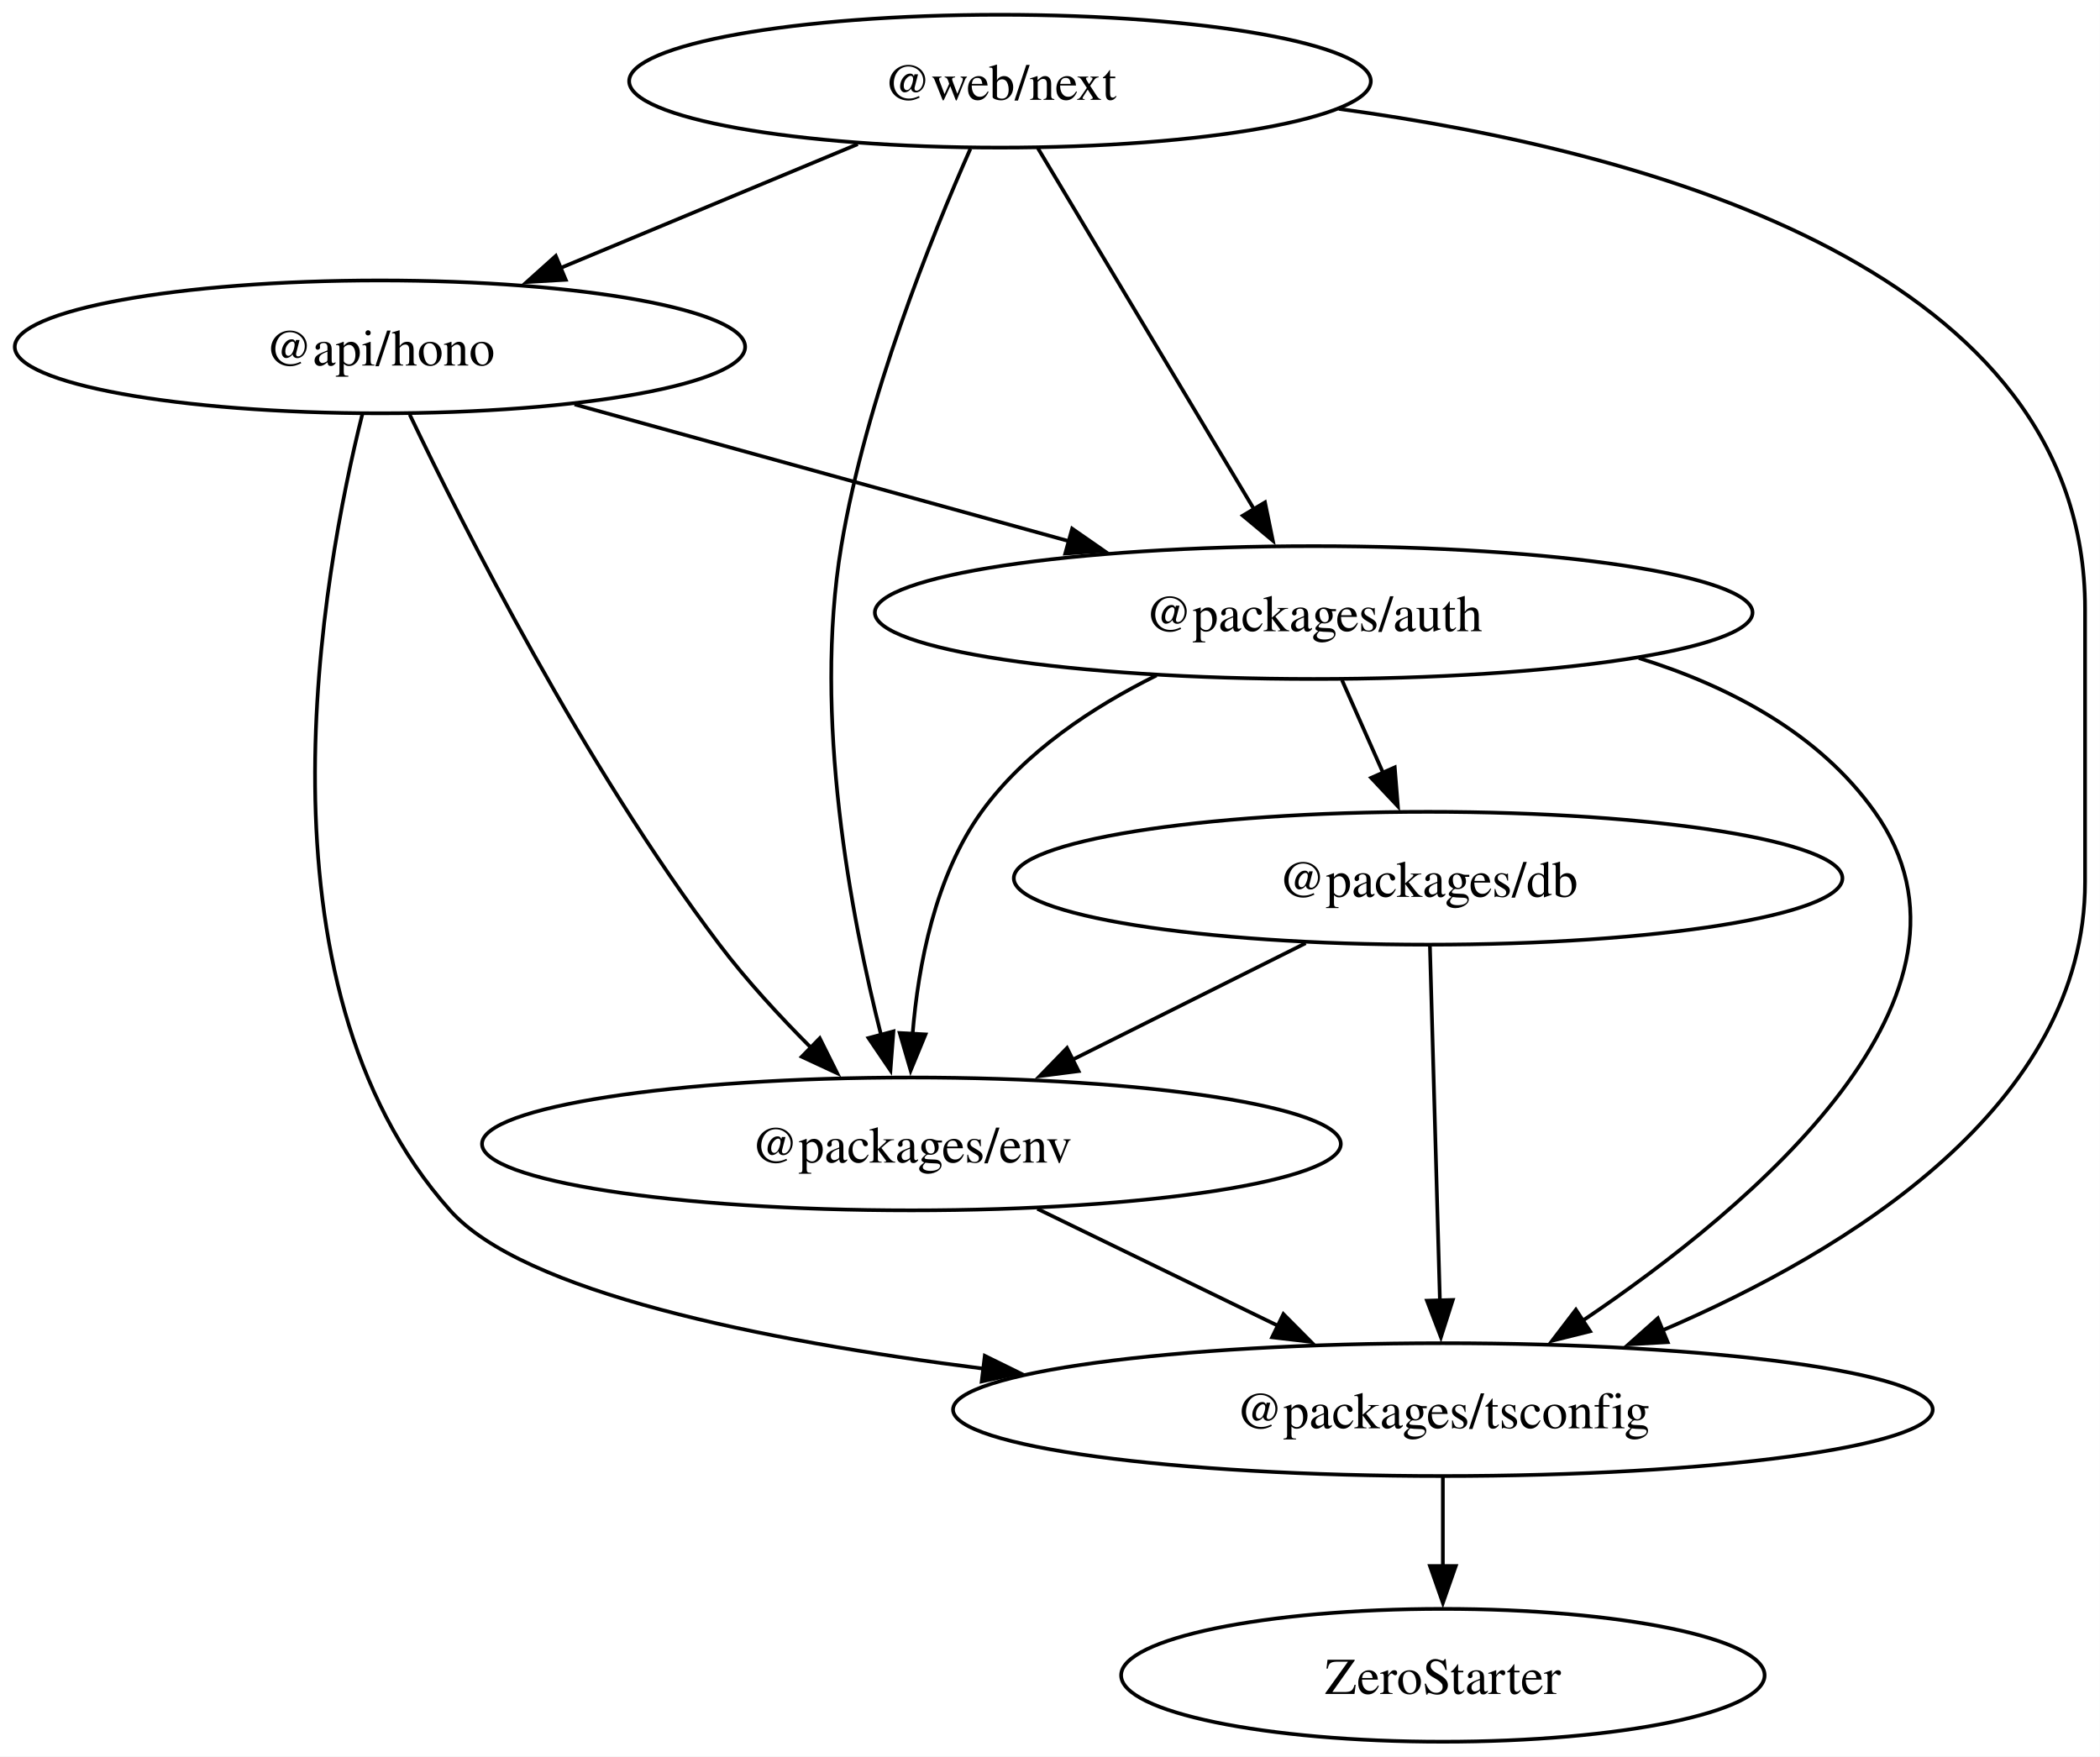
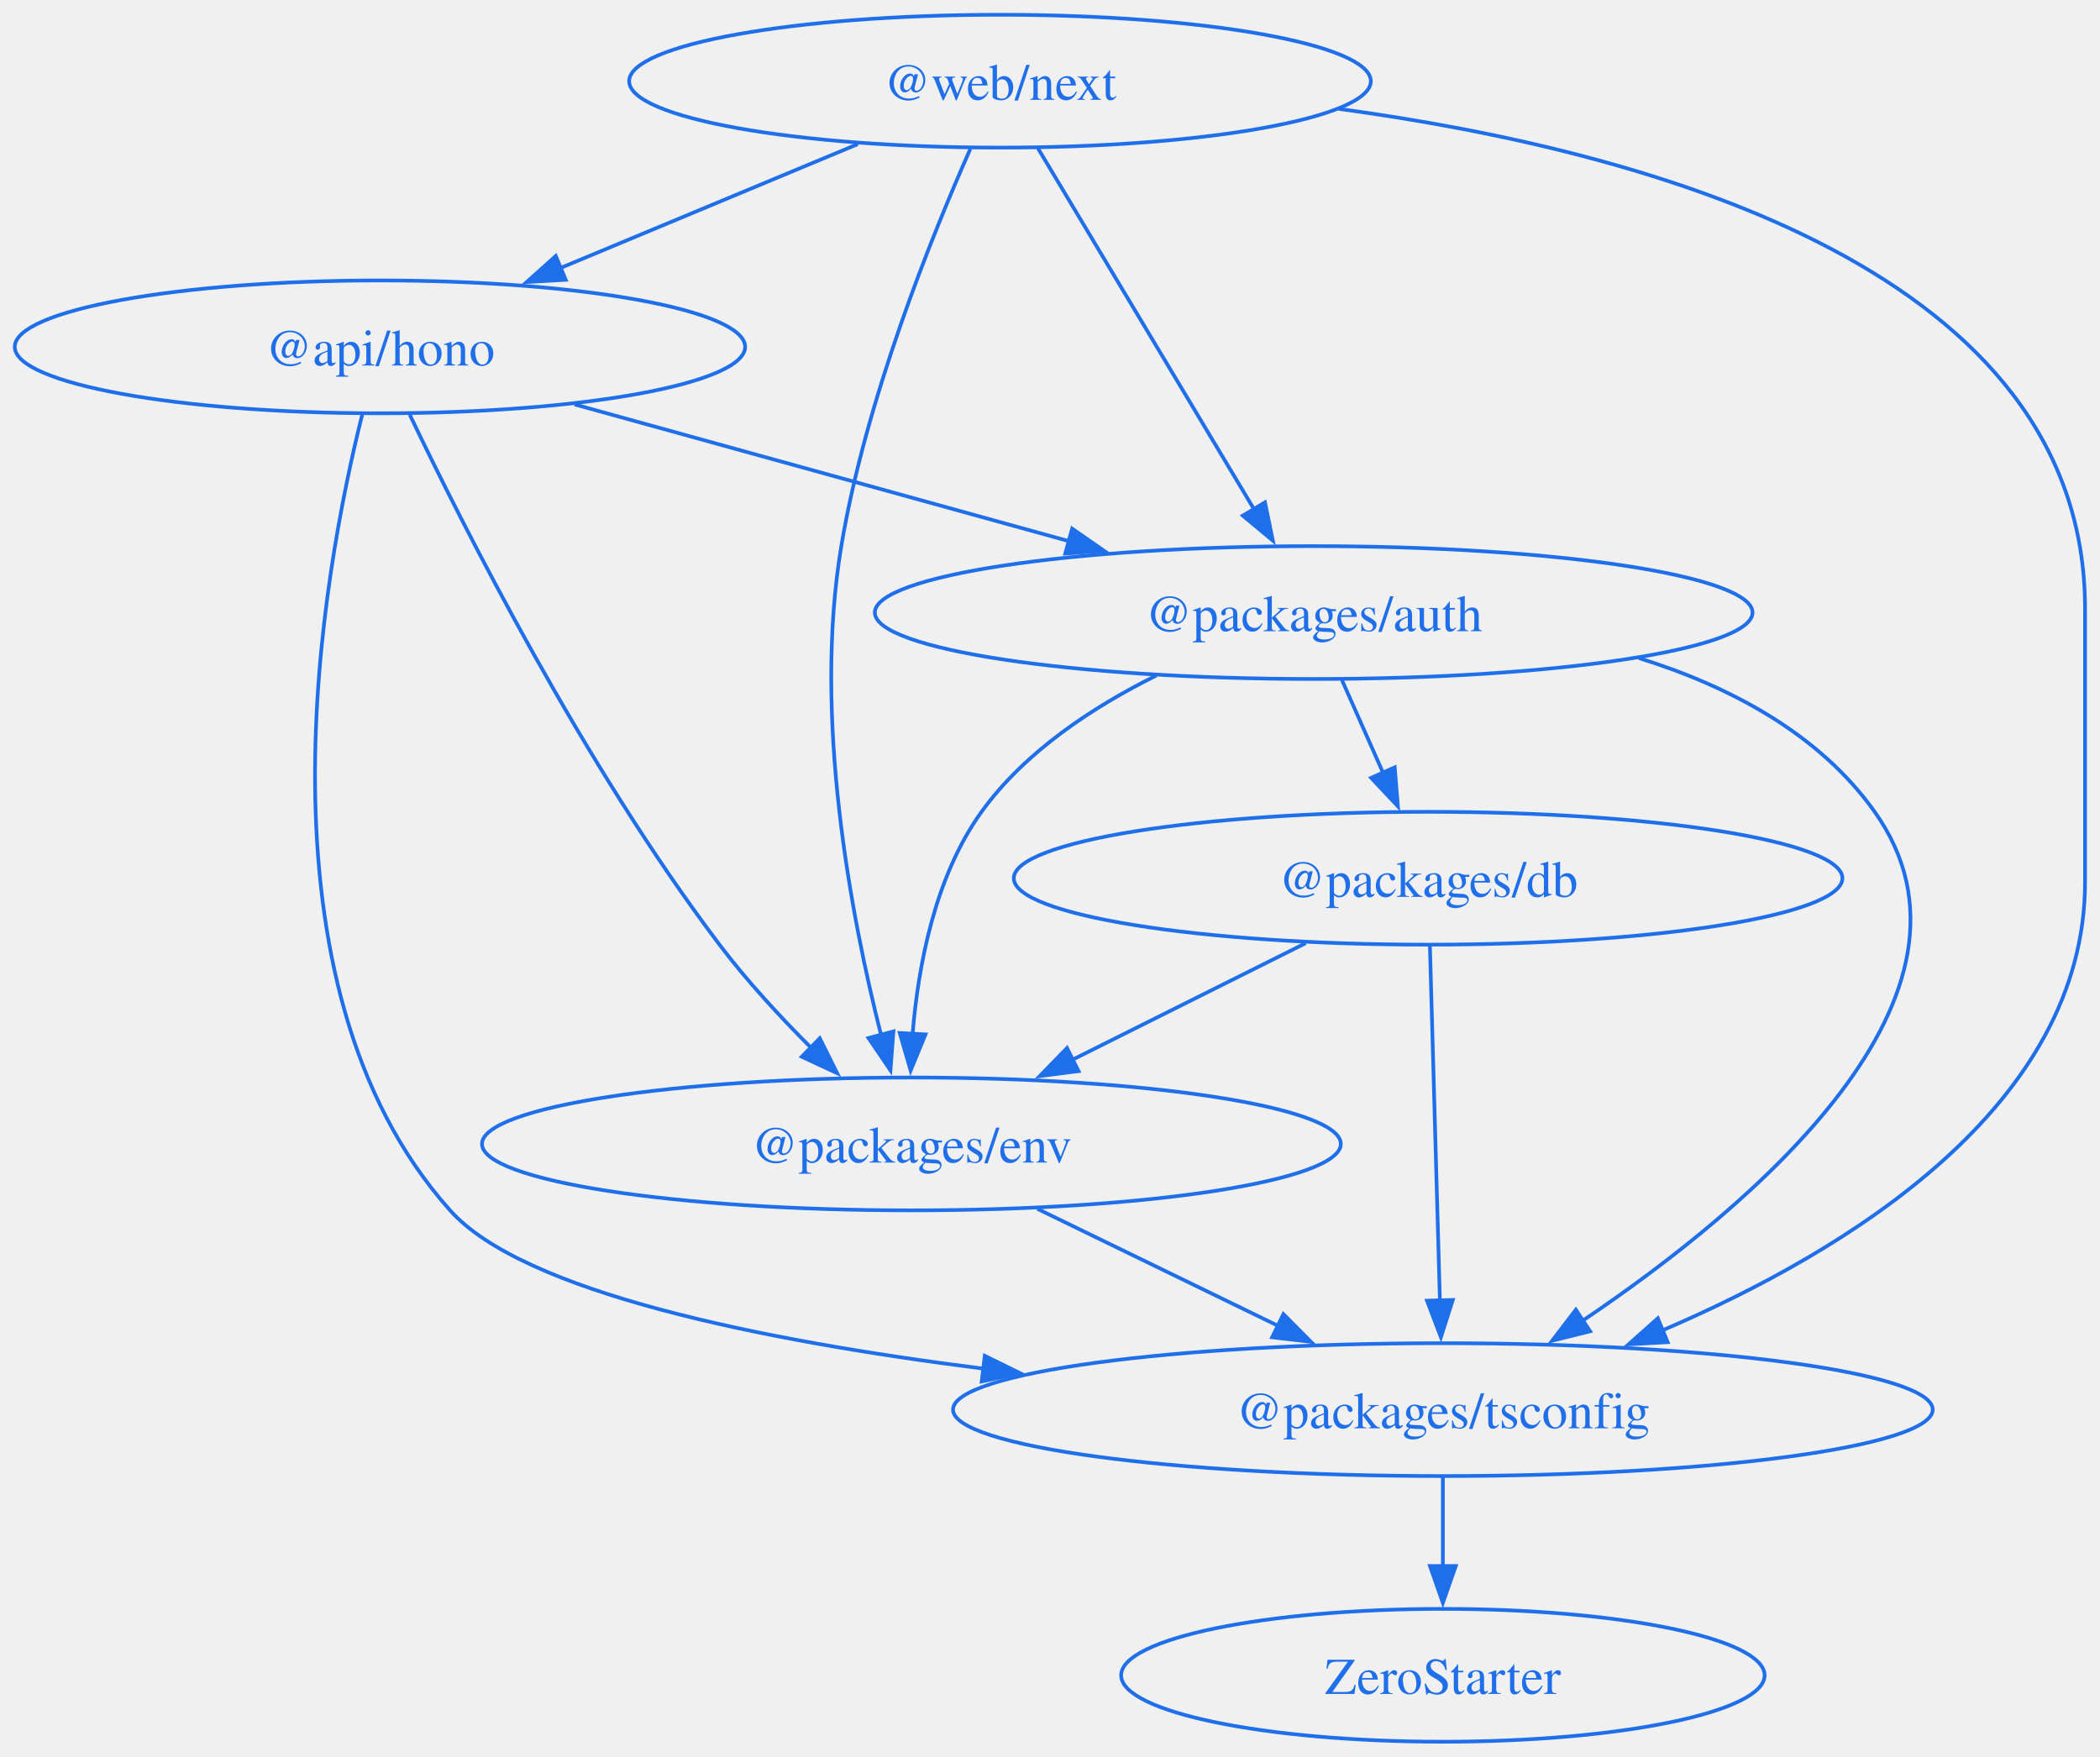
<svg xmlns="http://www.w3.org/2000/svg" width="569pt" height="476pt" viewBox="0.00 0.00 569.00 476.00">
  <g id="graph0" class="graph" transform="scale(1 1) rotate(0) translate(4 472)">
-     <polygon fill="white" stroke="none" points="-4,4 -4,-472 564.95,-472 564.95,4 -4,4" />
+     <polygon fill="none" stroke="none" points="-4,4 -4,-472 564.95,-472 564.95,4 -4,4" />
    <g id="node1" class="node">
-       <ellipse fill="none" stroke="black" cx="98.95" cy="-378" rx="98.95" ry="18" />
-       <text xml:space="preserve" text-anchor="middle" x="98.95" y="-372.95" font-family="Times,serif" font-size="14.00">@api/hono</text>
+       <ellipse fill="none" stroke="#1f6feb" cx="98.95" cy="-378" rx="98.95" ry="18" />
+       <text xml:space="preserve" text-anchor="middle" x="98.95" y="-372.95" font-family="Times,serif" font-size="14.00" fill="#1f6feb">@api/hono</text>
    </g>
    <g id="node2" class="node">
-       <ellipse fill="none" stroke="black" cx="351.95" cy="-306" rx="118.91" ry="18" />
-       <text xml:space="preserve" text-anchor="middle" x="351.95" y="-300.95" font-family="Times,serif" font-size="14.00">@packages/auth</text>
+       <ellipse fill="none" stroke="#1f6feb" cx="351.95" cy="-306" rx="118.91" ry="18" />
+       <text xml:space="preserve" text-anchor="middle" x="351.95" y="-300.95" font-family="Times,serif" font-size="14.00" fill="#1f6feb">@packages/auth</text>
    </g>
    <g id="edge1" class="edge">
-       <path fill="none" stroke="black" d="M151.68,-362.41C190.63,-351.63 243.92,-336.89 285.74,-325.32" />
-       <polygon fill="black" stroke="black" points="286.5,-328.74 295.2,-322.7 284.63,-321.99 286.5,-328.74" />
+       <path fill="none" stroke="#1f6feb" d="M151.68,-362.41C190.63,-351.63 243.92,-336.89 285.74,-325.32" />
+       <polygon fill="#1f6feb" stroke="#1f6feb" points="286.5,-328.74 295.2,-322.7 284.63,-321.99 286.5,-328.74" />
    </g>
    <g id="node3" class="node">
-       <ellipse fill="none" stroke="black" cx="242.95" cy="-162" rx="116.35" ry="18" />
-       <text xml:space="preserve" text-anchor="middle" x="242.95" y="-156.95" font-family="Times,serif" font-size="14.00">@packages/env</text>
+       <ellipse fill="none" stroke="#1f6feb" cx="242.95" cy="-162" rx="116.35" ry="18" />
+       <text xml:space="preserve" text-anchor="middle" x="242.95" y="-156.95" font-family="Times,serif" font-size="14.00" fill="#1f6feb">@packages/env</text>
    </g>
    <g id="edge2" class="edge">
-       <path fill="none" stroke="black" d="M107.01,-359.66C121.59,-329.16 154.25,-264.53 190.95,-216 198.3,-206.28 207.31,-196.52 215.75,-188.07" />
-       <polygon fill="black" stroke="black" points="218.12,-190.64 222.84,-181.16 213.23,-185.63 218.12,-190.64" />
+       <path fill="none" stroke="#1f6feb" d="M107.01,-359.66C121.59,-329.16 154.25,-264.53 190.95,-216 198.3,-206.28 207.31,-196.52 215.75,-188.07" />
+       <polygon fill="#1f6feb" stroke="#1f6feb" points="218.12,-190.64 222.84,-181.16 213.23,-185.63 218.12,-190.64" />
    </g>
    <g id="node4" class="node">
-       <ellipse fill="none" stroke="black" cx="386.95" cy="-90" rx="132.73" ry="18" />
-       <text xml:space="preserve" text-anchor="middle" x="386.95" y="-84.95" font-family="Times,serif" font-size="14.00">@packages/tsconfig</text>
+       <ellipse fill="none" stroke="#1f6feb" cx="386.95" cy="-90" rx="132.73" ry="18" />
+       <text xml:space="preserve" text-anchor="middle" x="386.95" y="-84.95" font-family="Times,serif" font-size="14.00" fill="#1f6feb">@packages/tsconfig</text>
    </g>
    <g id="edge3" class="edge">
-       <path fill="none" stroke="black" d="M94.16,-359.71C83.48,-317.05 62.81,-205.76 117.95,-144 137.68,-121.9 201.85,-108.76 262.56,-101.09" />
-       <polygon fill="black" stroke="black" points="262.83,-104.58 272.34,-99.9 261.99,-97.63 262.83,-104.58" />
+       <path fill="none" stroke="#1f6feb" d="M94.16,-359.71C83.48,-317.05 62.81,-205.76 117.95,-144 137.68,-121.9 201.85,-108.76 262.56,-101.09" />
+       <polygon fill="#1f6feb" stroke="#1f6feb" points="262.83,-104.58 272.34,-99.9 261.99,-97.63 262.83,-104.58" />
    </g>
    <g id="edge5" class="edge">
-       <path fill="none" stroke="black" d="M309.36,-288.97C292.2,-280.46 273.72,-268.33 261.95,-252 249.37,-234.55 244.8,-210.48 243.27,-191.77" />
-       <polygon fill="black" stroke="black" points="246.77,-191.68 242.74,-181.89 239.78,-192.06 246.77,-191.68" />
+       <path fill="none" stroke="#1f6feb" d="M309.36,-288.97C292.2,-280.46 273.72,-268.33 261.95,-252 249.37,-234.55 244.8,-210.48 243.27,-191.77" />
+       <polygon fill="#1f6feb" stroke="#1f6feb" points="246.77,-191.68 242.74,-181.89 239.78,-192.06 246.77,-191.68" />
    </g>
    <g id="edge6" class="edge">
-       <path fill="none" stroke="black" d="M440.04,-293.67C464.72,-285.98 488.9,-273.19 503.95,-252 539.07,-202.56 471.04,-145.23 424.79,-114.07" />
-       <polygon fill="black" stroke="black" points="426.84,-111.23 416.56,-108.67 422.99,-117.08 426.84,-111.23" />
+       <path fill="none" stroke="#1f6feb" d="M440.04,-293.67C464.72,-285.98 488.9,-273.19 503.95,-252 539.07,-202.56 471.04,-145.23 424.79,-114.07" />
+       <polygon fill="#1f6feb" stroke="#1f6feb" points="426.84,-111.23 416.56,-108.67 422.99,-117.08 426.84,-111.23" />
    </g>
    <g id="node5" class="node">
-       <ellipse fill="none" stroke="black" cx="382.95" cy="-234" rx="112.26" ry="18" />
-       <text xml:space="preserve" text-anchor="middle" x="382.95" y="-228.95" font-family="Times,serif" font-size="14.00">@packages/db</text>
+       <ellipse fill="none" stroke="#1f6feb" cx="382.95" cy="-234" rx="112.26" ry="18" />
+       <text xml:space="preserve" text-anchor="middle" x="382.95" y="-228.95" font-family="Times,serif" font-size="14.00" fill="#1f6feb">@packages/db</text>
    </g>
    <g id="edge4" class="edge">
-       <path fill="none" stroke="black" d="M359.61,-287.7C362.99,-280.07 367.04,-270.92 370.82,-262.4" />
-       <polygon fill="black" stroke="black" points="373.91,-264.05 374.76,-253.49 367.51,-261.21 373.91,-264.05" />
+       <path fill="none" stroke="#1f6feb" d="M359.61,-287.7C362.99,-280.07 367.04,-270.92 370.82,-262.4" />
+       <polygon fill="#1f6feb" stroke="#1f6feb" points="373.91,-264.05 374.76,-253.49 367.51,-261.21 373.91,-264.05" />
    </g>
    <g id="edge9" class="edge">
-       <path fill="none" stroke="black" d="M277.08,-144.41C296.57,-134.93 321.24,-122.94 342.27,-112.72" />
-       <polygon fill="black" stroke="black" points="343.74,-115.89 351.21,-108.37 340.68,-109.6 343.74,-115.89" />
+       <path fill="none" stroke="#1f6feb" d="M277.08,-144.41C296.57,-134.93 321.24,-122.94 342.27,-112.72" />
+       <polygon fill="#1f6feb" stroke="#1f6feb" points="343.74,-115.89 351.21,-108.37 340.68,-109.6 343.74,-115.89" />
    </g>
    <g id="node6" class="node">
-       <ellipse fill="none" stroke="black" cx="386.95" cy="-18" rx="87.18" ry="18" />
-       <text xml:space="preserve" text-anchor="middle" x="386.95" y="-12.95" font-family="Times,serif" font-size="14.00">ZeroStarter</text>
+       <ellipse fill="none" stroke="#1f6feb" cx="386.95" cy="-18" rx="87.18" ry="18" />
+       <text xml:space="preserve" text-anchor="middle" x="386.95" y="-12.95" font-family="Times,serif" font-size="14.00" fill="#1f6feb">ZeroStarter</text>
    </g>
    <g id="edge10" class="edge">
-       <path fill="none" stroke="black" d="M386.95,-71.7C386.95,-64.41 386.95,-55.73 386.95,-47.54" />
-       <polygon fill="black" stroke="black" points="390.45,-47.62 386.95,-37.62 383.45,-47.62 390.45,-47.62" />
+       <path fill="none" stroke="#1f6feb" d="M386.95,-71.7C386.95,-64.41 386.95,-55.73 386.95,-47.54" />
+       <polygon fill="#1f6feb" stroke="#1f6feb" points="390.45,-47.62 386.95,-37.62 383.45,-47.62 390.45,-47.62" />
    </g>
    <g id="edge7" class="edge">
-       <path fill="none" stroke="black" d="M349.77,-216.41C330.9,-206.98 307.05,-195.05 286.67,-184.86" />
-       <polygon fill="black" stroke="black" points="288.24,-181.73 277.73,-180.39 285.11,-187.99 288.24,-181.73" />
+       <path fill="none" stroke="#1f6feb" d="M349.77,-216.41C330.9,-206.98 307.05,-195.05 286.67,-184.86" />
+       <polygon fill="#1f6feb" stroke="#1f6feb" points="288.24,-181.73 277.73,-180.39 285.11,-187.99 288.24,-181.73" />
    </g>
    <g id="edge8" class="edge">
-       <path fill="none" stroke="black" d="M383.44,-215.59C384.12,-191.61 385.34,-148.14 386.15,-119.42" />
-       <polygon fill="black" stroke="black" points="389.64,-119.72 386.42,-109.62 382.64,-119.52 389.64,-119.72" />
+       <path fill="none" stroke="#1f6feb" d="M383.44,-215.59C384.12,-191.61 385.34,-148.14 386.15,-119.42" />
+       <polygon fill="#1f6feb" stroke="#1f6feb" points="389.64,-119.72 386.42,-109.62 382.64,-119.52 389.64,-119.72" />
    </g>
    <g id="node7" class="node">
-       <ellipse fill="none" stroke="black" cx="266.95" cy="-450" rx="100.48" ry="18" />
-       <text xml:space="preserve" text-anchor="middle" x="266.95" y="-444.95" font-family="Times,serif" font-size="14.00">@web/next</text>
+       <ellipse fill="none" stroke="#1f6feb" cx="266.95" cy="-450" rx="100.48" ry="18" />
+       <text xml:space="preserve" text-anchor="middle" x="266.95" y="-444.95" font-family="Times,serif" font-size="14.00" fill="#1f6feb">@web/next</text>
    </g>
    <g id="edge11" class="edge">
-       <path fill="none" stroke="black" d="M228.41,-432.94C204.5,-422.98 173.57,-410.09 147.94,-399.41" />
-       <polygon fill="black" stroke="black" points="149.29,-396.18 138.71,-395.57 146.59,-402.64 149.29,-396.18" />
+       <path fill="none" stroke="#1f6feb" d="M228.41,-432.94C204.5,-422.98 173.57,-410.09 147.94,-399.41" />
+       <polygon fill="#1f6feb" stroke="#1f6feb" points="149.29,-396.18 138.71,-395.57 146.59,-402.64 149.29,-396.18" />
    </g>
    <g id="edge12" class="edge">
-       <path fill="none" stroke="black" d="M277.2,-431.87C291.75,-407.56 318.54,-362.82 335.78,-334.01" />
-       <polygon fill="black" stroke="black" points="338.75,-335.87 340.88,-325.49 332.74,-332.27 338.75,-335.87" />
+       <path fill="none" stroke="#1f6feb" d="M277.2,-431.87C291.75,-407.56 318.54,-362.82 335.78,-334.01" />
+       <polygon fill="#1f6feb" stroke="#1f6feb" points="338.75,-335.87 340.88,-325.49 332.74,-332.27 338.75,-335.87" />
    </g>
    <g id="edge13" class="edge">
-       <path fill="none" stroke="black" d="M258.93,-431.68C248.44,-407.98 230.61,-363.84 223.95,-324 216.22,-277.77 226.59,-223.55 234.78,-191.3" />
-       <polygon fill="black" stroke="black" points="238.08,-192.5 237.27,-181.93 231.32,-190.7 238.08,-192.5" />
+       <path fill="none" stroke="#1f6feb" d="M258.93,-431.68C248.44,-407.98 230.61,-363.84 223.95,-324 216.22,-277.77 226.59,-223.55 234.78,-191.3" />
+       <polygon fill="#1f6feb" stroke="#1f6feb" points="238.08,-192.5 237.27,-181.93 231.32,-190.7 238.08,-192.5" />
    </g>
    <g id="edge14" class="edge">
-       <path fill="none" stroke="black" d="M358.76,-442.5C445.03,-430.8 560.95,-398.12 560.95,-307 560.95,-307 560.95,-307 560.95,-233 560.95,-172.39 496.8,-133.03 446.4,-111.46" />
-       <polygon fill="black" stroke="black" points="447.86,-108.28 437.28,-107.7 445.19,-114.75 447.86,-108.28" />
+       <path fill="none" stroke="#1f6feb" d="M358.76,-442.5C445.03,-430.8 560.95,-398.12 560.95,-307 560.95,-307 560.95,-307 560.95,-233 560.95,-172.39 496.8,-133.03 446.4,-111.46" />
+       <polygon fill="#1f6feb" stroke="#1f6feb" points="447.86,-108.28 437.28,-107.7 445.19,-114.75 447.86,-108.28" />
    </g>
  </g>
</svg>
